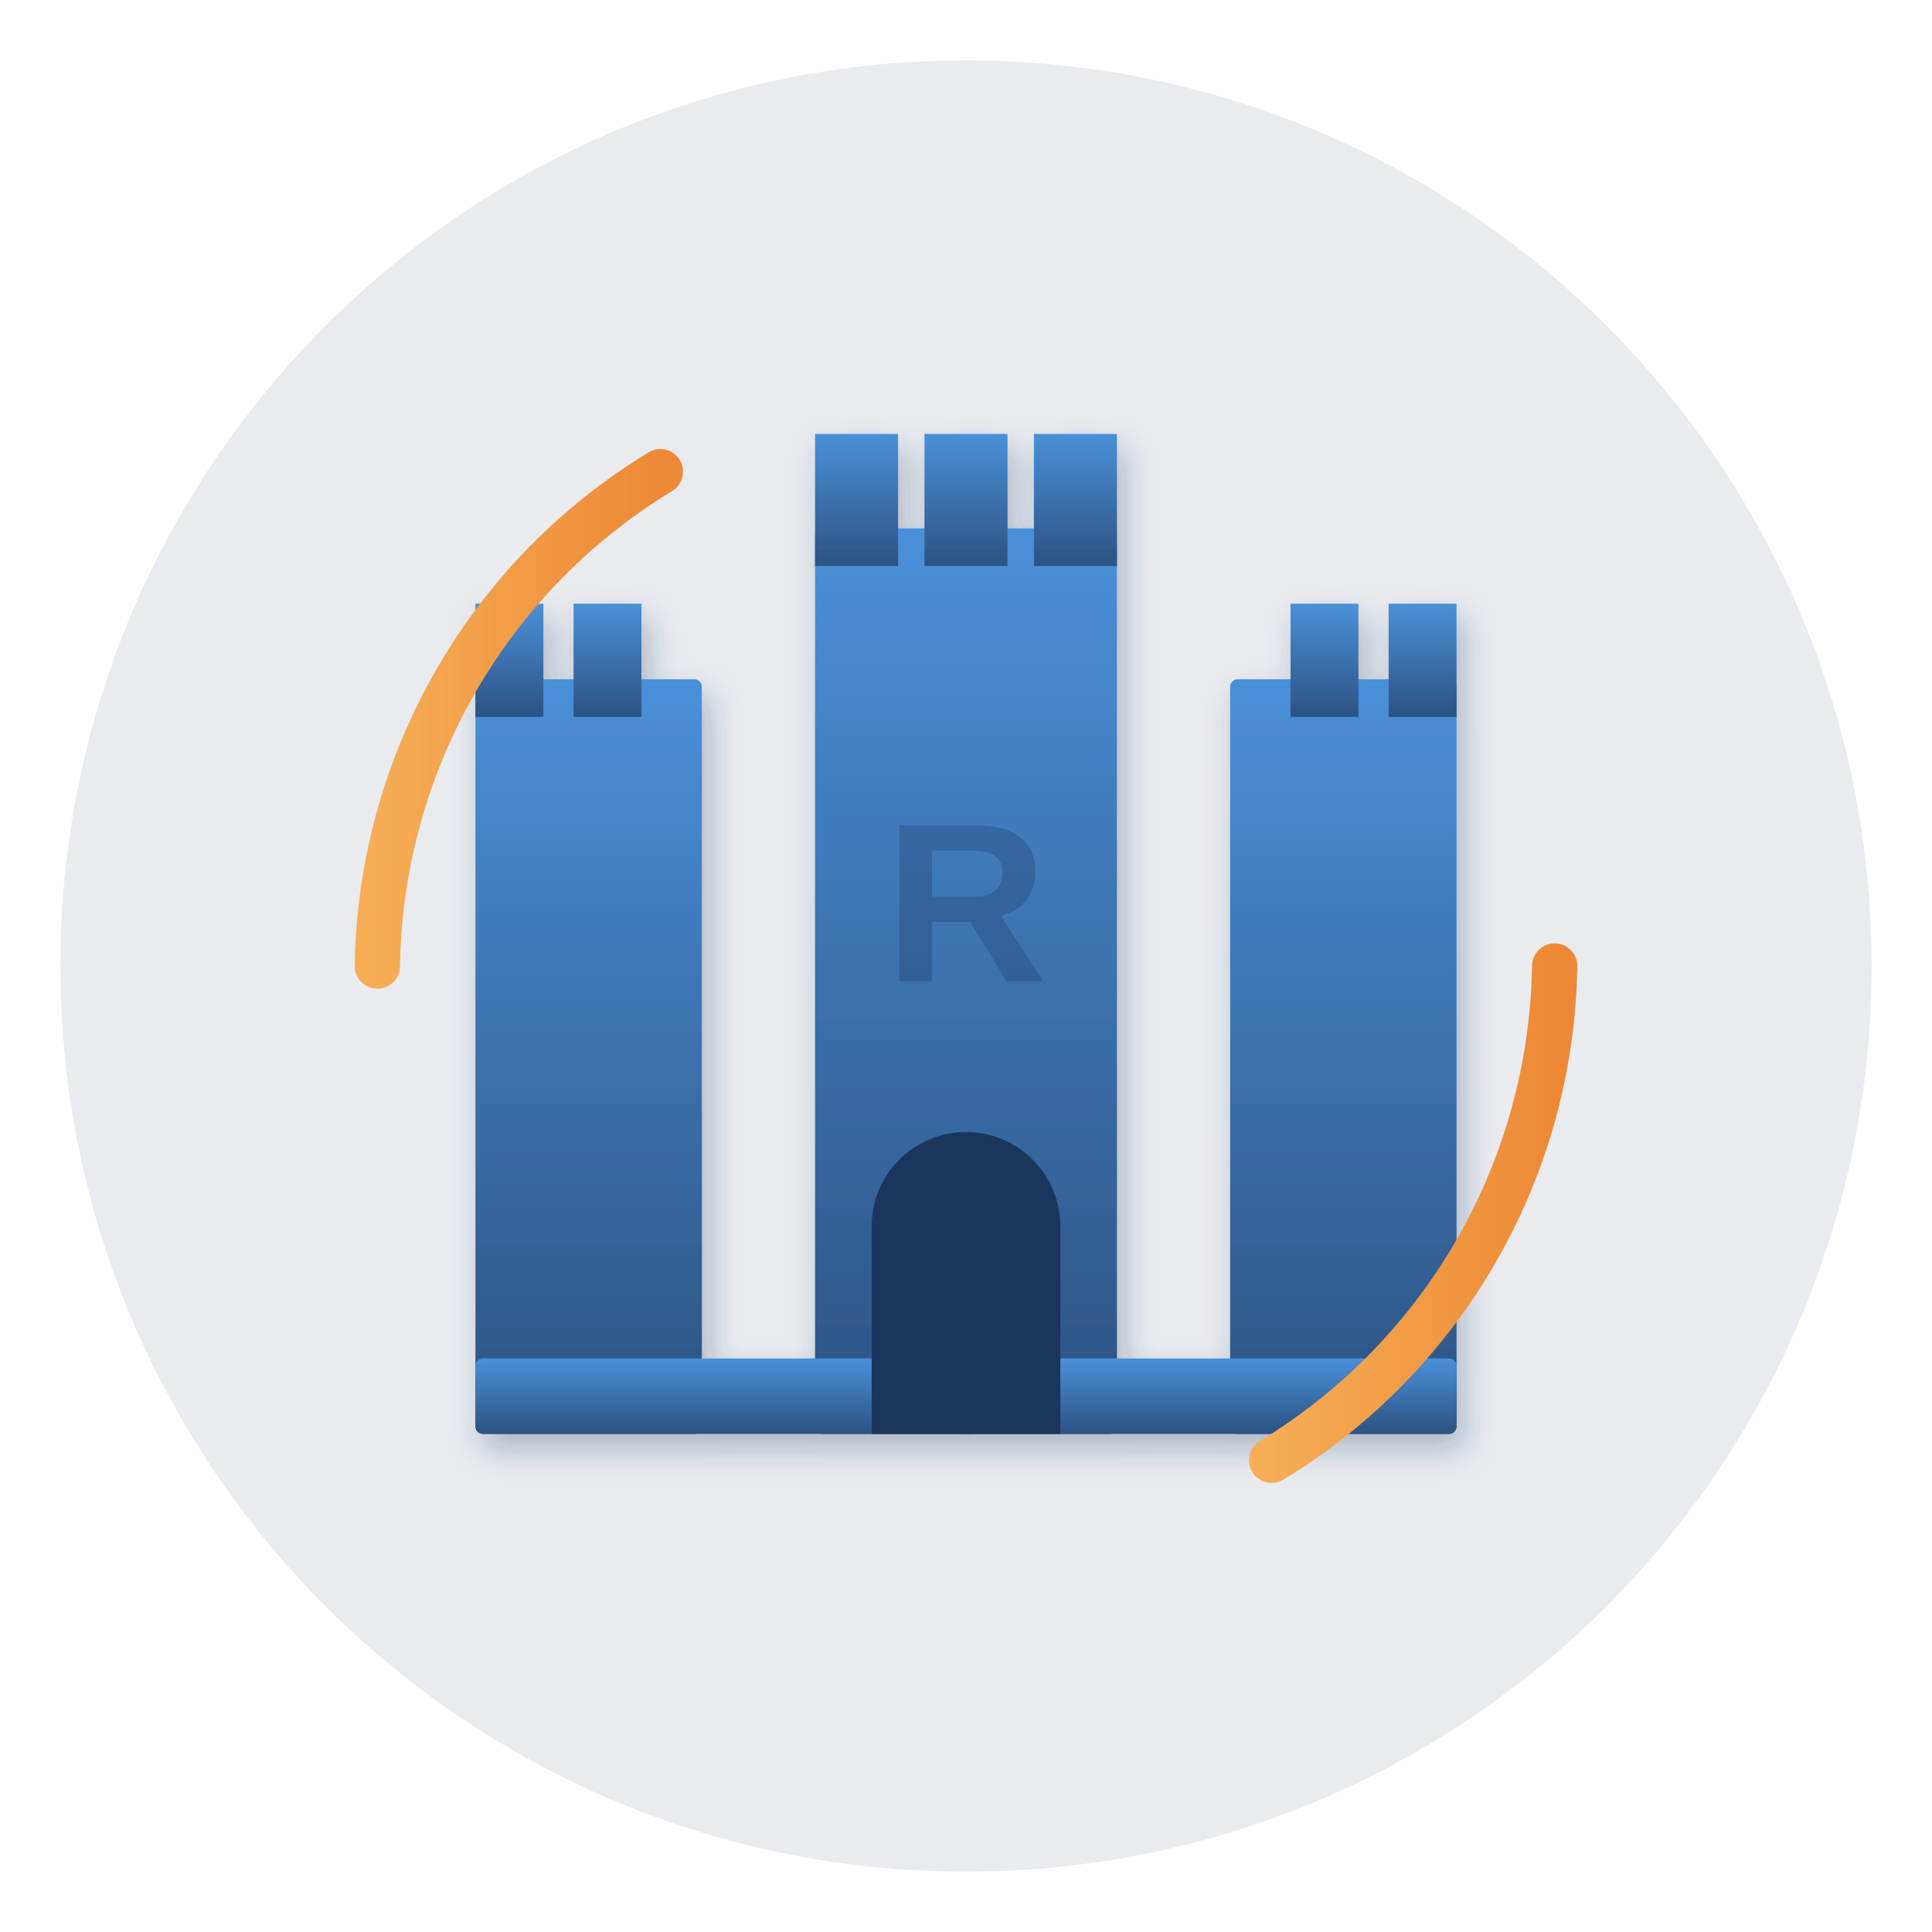
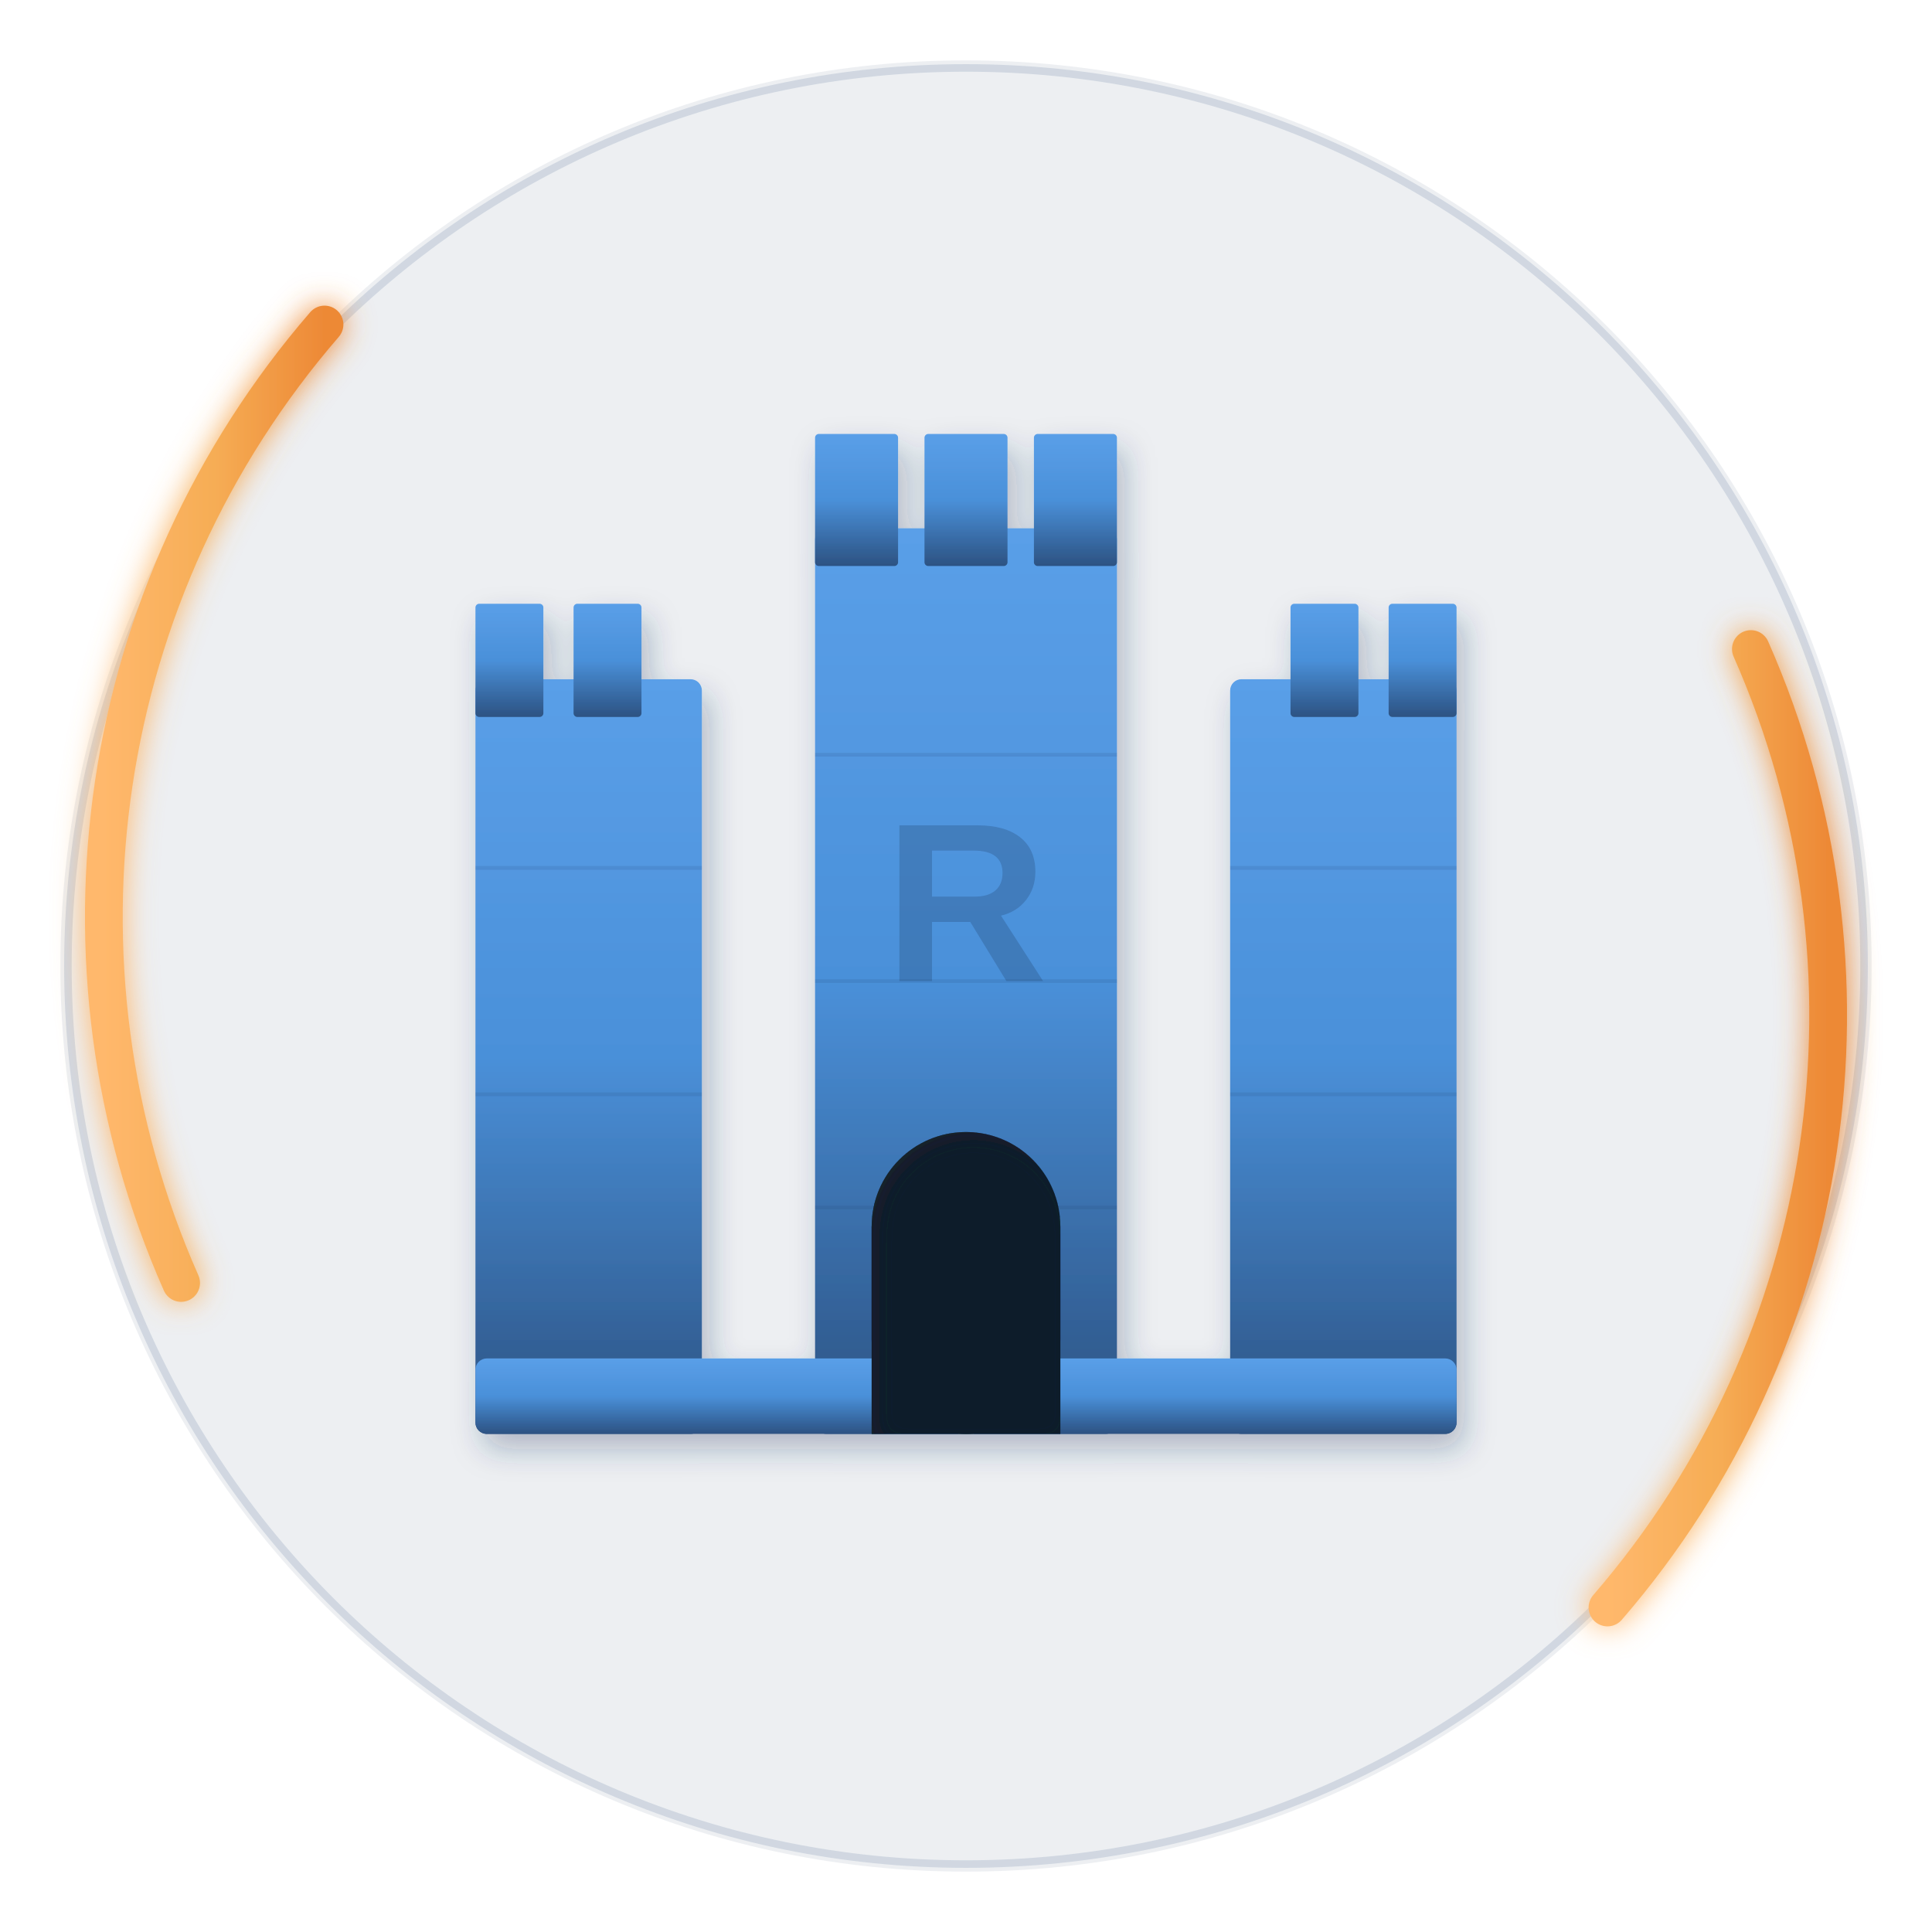
<svg xmlns="http://www.w3.org/2000/svg" viewBox="0 0 512 512" width="512" height="512">
  <defs>
    <linearGradient id="fortressGrad" x1="0%" y1="0%" x2="0%" y2="100%">
-       <stop offset="0%" style="stop-color:#4A90D9" />
+       <stop offset="0%" style="stop-color:#5A9FE8" />
+       <stop offset="50%" style="stop-color:#4A90D9" />
      <stop offset="100%" style="stop-color:#2C5282" />
    </linearGradient>
    <linearGradient id="arrowGrad" x1="0%" y1="0%" x2="100%" y2="0%">
-       <stop offset="0%" style="stop-color:#F6AD55" />
+       <stop offset="0%" style="stop-color:#FFB86C" />
+       <stop offset="50%" style="stop-color:#F6AD55" />
      <stop offset="100%" style="stop-color:#ED8936" />
    </linearGradient>
+     <filter id="glow" x="-50%" y="-50%" width="200%" height="200%">
+       <feGaussianBlur stdDeviation="4" result="coloredBlur" />
+       <feMerge>
+         <feMergeNode in="coloredBlur" />
+         <feMergeNode in="SourceGraphic" />
+       </feMerge>
+     </filter>
    <filter id="shadow" x="-20%" y="-20%" width="140%" height="140%">
      <feDropShadow dx="2" dy="4" stdDeviation="4" flood-color="#1A365D" flood-opacity="0.3" />
    </filter>
+     <filter id="innerShadow" x="-50%" y="-50%" width="200%" height="200%">
+       <feComponentTransfer in="SourceAlpha">
+         <feFuncA type="table" tableValues="1 0" />
+       </feComponentTransfer>
+       <feGaussianBlur stdDeviation="3" />
+       <feOffset dx="2" dy="2" result="offsetblur" />
+       <feFlood flood-color="#0D1B2A" flood-opacity="0.6" />
+       <feComposite in2="offsetblur" operator="in" />
+       <feComposite in2="SourceAlpha" operator="in" />
+       <feMerge>
+         <feMergeNode in="SourceGraphic" />
+         <feMergeNode />
+       </feMerge>
+     </filter>
  </defs>
-   <circle cx="256" cy="256" r="240" fill="#1A365D" opacity="0.1" />
+   <circle cx="256" cy="256" r="240" fill="#1A365D" opacity="0.08" />
+   <circle cx="256" cy="256" r="238" fill="none" stroke="#2C5282" stroke-width="2" opacity="0.15" />
  <g filter="url(#shadow)" fill="url(#fortressGrad)">
-     <rect x="126" y="180" width="60" height="200" rx="2" />
-     <rect x="126" y="160" width="18" height="30" />
-     <rect x="152" y="160" width="18" height="30" />
-     <rect x="216" y="140" width="80" height="240" rx="2" />
-     <rect x="216" y="115" width="22" height="35" />
-     <rect x="245" y="115" width="22" height="35" />
-     <rect x="274" y="115" width="22" height="35" />
-     <rect x="326" y="180" width="60" height="200" rx="2" />
-     <rect x="342" y="160" width="18" height="30" />
-     <rect x="368" y="160" width="18" height="30" />
-     <rect x="126" y="360" width="260" height="20" rx="2" />
+     <rect x="126" y="180" width="60" height="200" rx="3" />
+     <rect x="126" y="160" width="18" height="30" rx="1" />
+     <rect x="152" y="160" width="18" height="30" rx="1" />
+     <rect x="216" y="140" width="80" height="240" rx="3" />
+     <rect x="216" y="115" width="22" height="35" rx="1" />
+     <rect x="245" y="115" width="22" height="35" rx="1" />
+     <rect x="274" y="115" width="22" height="35" rx="1" />
+     <rect x="326" y="180" width="60" height="200" rx="3" />
+     <rect x="342" y="160" width="18" height="30" rx="1" />
+     <rect x="368" y="160" width="18" height="30" rx="1" />
+     <rect x="126" y="360" width="260" height="20" rx="3" />
  </g>
-   <rect x="231" y="300" width="50" height="80" rx="25" ry="25" fill="#1A365D" />
-   <rect x="231" y="325" width="50" height="55" fill="#1A365D" />
-   <g fill="none" stroke="url(#arrowGrad)" stroke-width="12" stroke-linecap="round">
-     <path d="M 100 256 A 156 156 0 0 1 175 125" />
-     <path d="M 412 256 A 156 156 0 0 1 337 387" />
+   <g stroke="#1A365D" stroke-width="1" opacity="0.12">
+     <line x1="216" y1="200" x2="296" y2="200" />
+     <line x1="216" y1="260" x2="296" y2="260" />
+     <line x1="216" y1="320" x2="296" y2="320" />
+     <line x1="126" y1="230" x2="186" y2="230" />
+     <line x1="126" y1="290" x2="186" y2="290" />
+     <line x1="326" y1="230" x2="386" y2="230" />
+     <line x1="326" y1="290" x2="386" y2="290" />
  </g>
-   <text x="256" y="260" font-family="Arial, sans-serif" font-size="60" font-weight="bold" fill="#1A365D" text-anchor="middle" opacity="0.3">R</text>
+   <g filter="url(#innerShadow)">
+     <rect x="231" y="300" width="50" height="80" rx="25" ry="25" fill="#0D1B2A" />
+     <rect x="231" y="325" width="50" height="55" fill="#0D1B2A" />
+   </g>
+   <g fill="none" stroke="url(#arrowGrad)" stroke-width="10" stroke-linecap="round" filter="url(#glow)">
+     <path d="M 48 340 A 240 240 0 0 1 86 86" />
+     <path d="M 464 172 A 240 240 0 0 1 426 426" />
+   </g>
+   <text x="256" y="260" font-family="'Segoe UI', Arial, sans-serif" font-size="60" font-weight="bold" fill="#1A365D" text-anchor="middle" opacity="0.25">R</text>
</svg>
